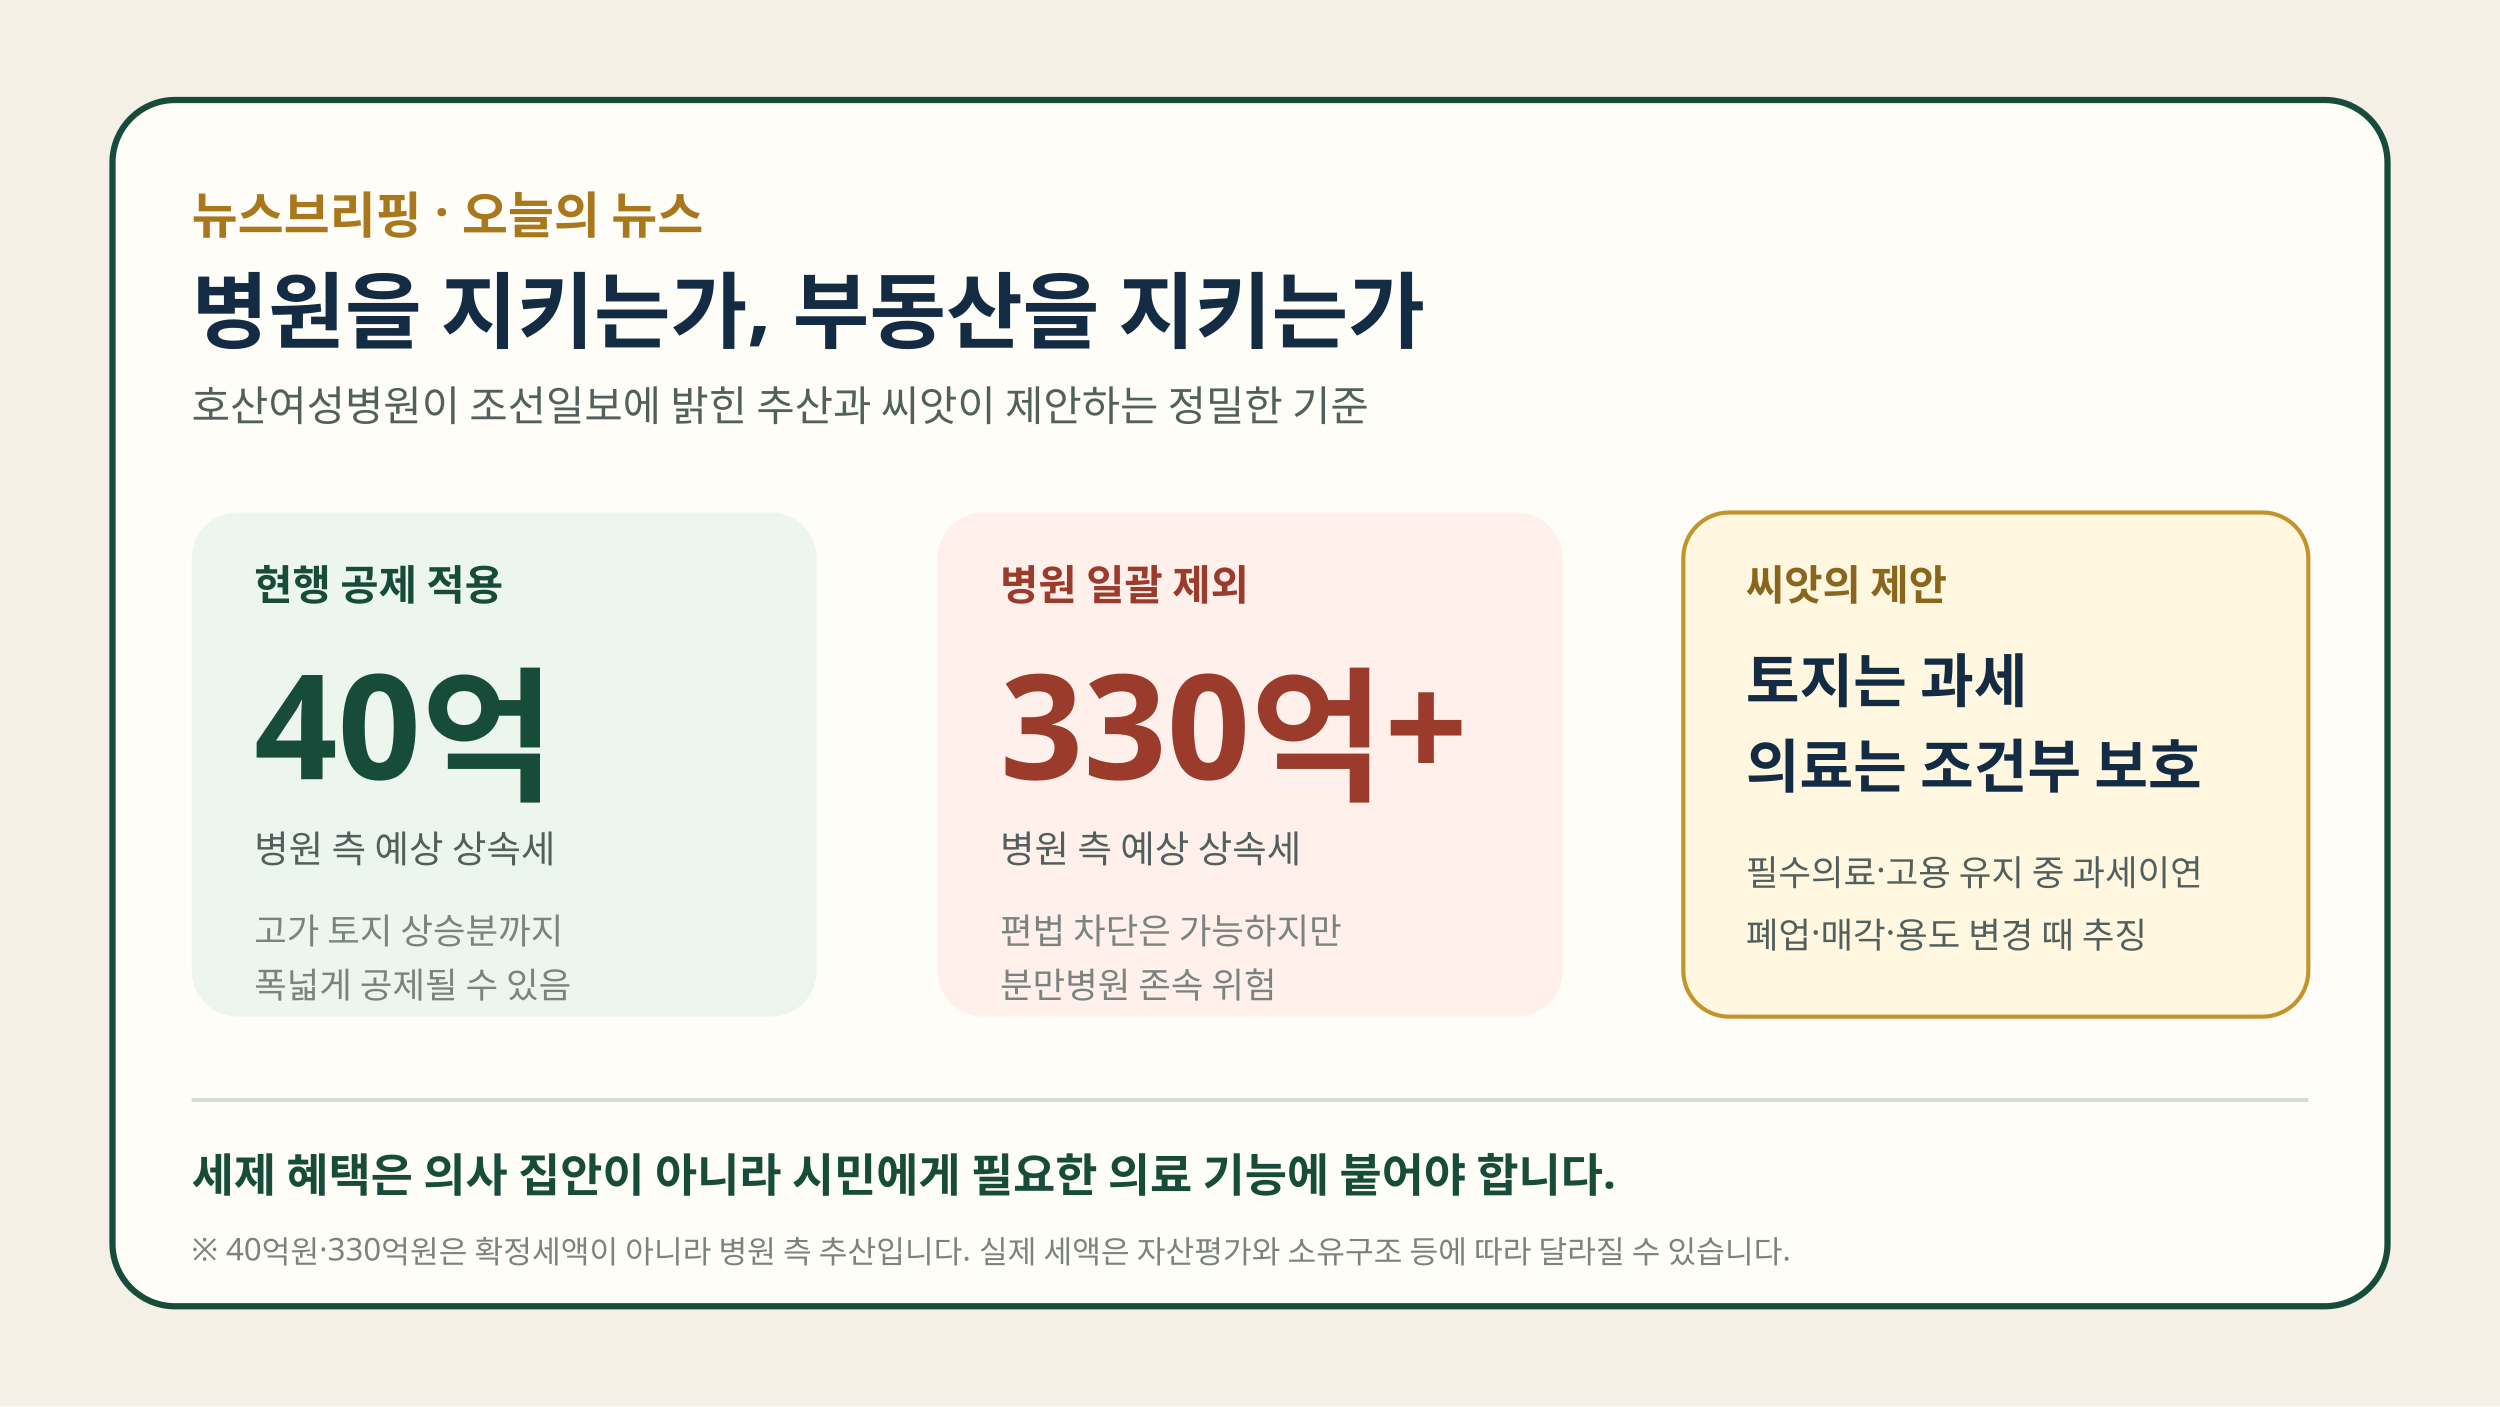
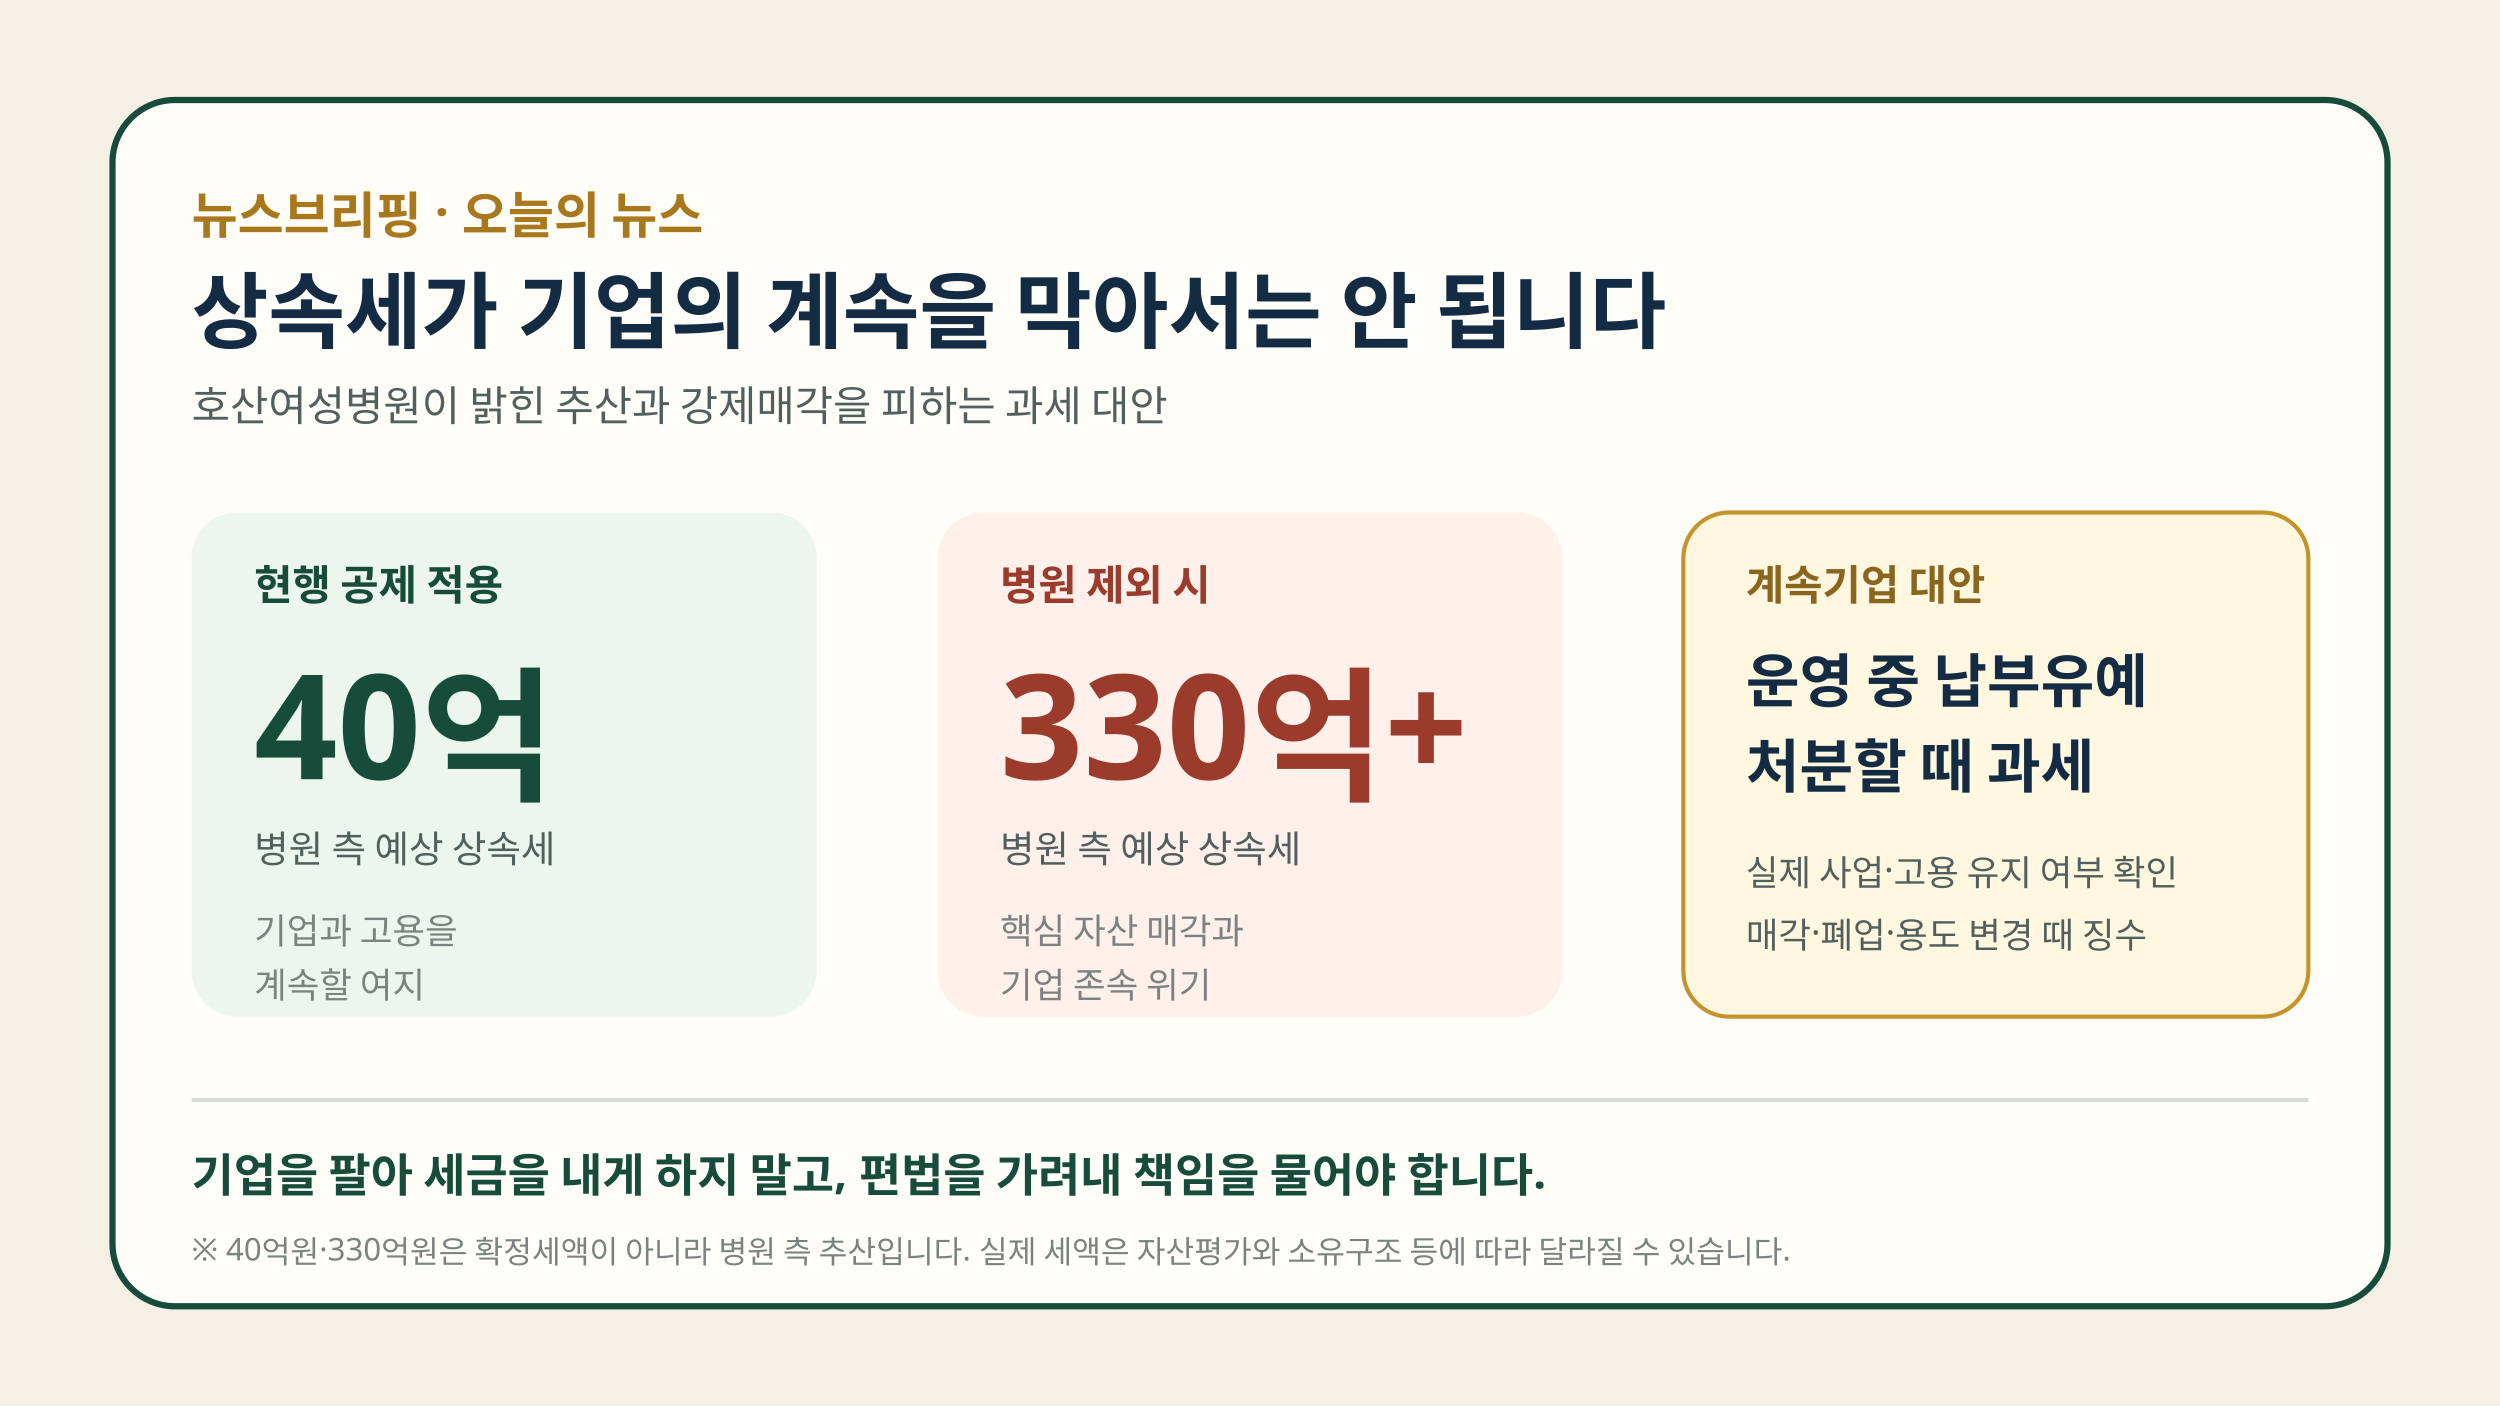
<svg xmlns="http://www.w3.org/2000/svg" width="1200" height="675" viewBox="0 0 1200 675" role="img" aria-labelledby="title desc">
  <rect width="1200" height="675" fill="#f5f0e6" />
  <rect x="54" y="48" width="1092" height="579" rx="30" fill="#fffdf7" stroke="#174c3a" stroke-width="3" />
  <text x="92" y="112" font-family="sans-serif" font-size="24" font-weight="700" fill="#a9781d">뉴스브리핑 · 오늘의 뉴스</text>
-   <text x="92" y="164" font-family="sans-serif" font-size="40" font-weight="800" fill="#132b43">병원을 지키는가, 부동산을 지키는가</text>
-   <text x="92" y="202" font-family="sans-serif" font-size="20" fill="#52605d">호산여성병원이 조선일보에 밝힌 추산과 씨앗이 제안하는 정밀한 기준</text>
+   <text x="92" y="164" font-family="sans-serif" font-size="40" font-weight="800" fill="#132b43">상속세가 기업의 계속을 막아서는 안 됩니다</text>
+   <text x="92" y="202" font-family="sans-serif" font-size="20" fill="#52605d">호산여성병원이 밝힌 추산과 강제매각을 피하는 과세 대안</text>
  <rect x="92" y="246" width="300" height="242" rx="22" fill="#edf5ef" />
  <text x="122" y="288" font-family="sans-serif" font-size="20" font-weight="700" fill="#174c3a">현행 공제 적용</text>
  <text x="122" y="374" font-family="sans-serif" font-size="70" font-weight="800" fill="#174c3a">40억</text>
  <text x="122" y="414" font-family="sans-serif" font-size="18" fill="#52605d">병원 측 예상 상속세</text>
-   <text x="122" y="453" font-family="sans-serif" font-size="17" fill="#7a837f">고가 토지 상승분까지</text>
-   <text x="122" y="479" font-family="sans-serif" font-size="17" fill="#7a837f">폭넓게 공제될 수 있음</text>
+   <text x="122" y="453" font-family="sans-serif" font-size="17" fill="#7a837f">기업과 고용을</text>
+   <text x="122" y="479" font-family="sans-serif" font-size="17" fill="#7a837f">계속할 여지</text>
  <rect x="450" y="246" width="300" height="242" rx="22" fill="#fff0eb" />
-   <text x="480" y="288" font-family="sans-serif" font-size="20" font-weight="700" fill="#9b3b2b">병원 일괄 제외</text>
+   <text x="480" y="288" font-family="sans-serif" font-size="20" font-weight="700" fill="#9b3b2b">병원 제외 시</text>
  <text x="480" y="374" font-family="sans-serif" font-size="70" font-weight="800" fill="#9b3b2b">330억+</text>
  <text x="480" y="414" font-family="sans-serif" font-size="18" fill="#52605d">병원 측 예상 상속세</text>
-   <text x="480" y="453" font-family="sans-serif" font-size="17" fill="#7a837f">편법 차단은 가능하지만</text>
-   <text x="480" y="479" font-family="sans-serif" font-size="17" fill="#7a837f">분만병원 존속 위험</text>
+   <text x="480" y="453" font-family="sans-serif" font-size="17" fill="#7a837f">핵심 자산 매각과</text>
+   <text x="480" y="479" font-family="sans-serif" font-size="17" fill="#7a837f">기업 존속 위기</text>
  <rect x="808" y="246" width="300" height="242" rx="22" fill="#fff7df" stroke="#c4942c" stroke-width="2" />
-   <text x="838" y="288" font-family="sans-serif" font-size="20" font-weight="700" fill="#8a651d">씨앗의 제안</text>
-   <text x="838" y="337" font-family="sans-serif" font-size="28" font-weight="800" fill="#132b43">토지는 과세</text>
-   <text x="838" y="378" font-family="sans-serif" font-size="28" font-weight="800" fill="#132b43">의료는 조건부 보호</text>
-   <text x="838" y="425" font-family="sans-serif" font-size="17" fill="#52605d">필수의료·고용 유지 중 과세이연</text>
-   <text x="838" y="455" font-family="sans-serif" font-size="17" fill="#52605d">폐업·매각·용도 변경 때 추징</text>
+   <text x="838" y="288" font-family="sans-serif" font-size="20" font-weight="700" fill="#8a651d">계속기업 대안</text>
+   <text x="838" y="337" font-family="sans-serif" font-size="28" font-weight="800" fill="#132b43">운영 중 납부유예</text>
+   <text x="838" y="378" font-family="sans-serif" font-size="28" font-weight="800" fill="#132b43">처분할 때 과세</text>
+   <text x="838" y="425" font-family="sans-serif" font-size="17" fill="#52605d">실제 사업·고용 유지 여부 확인</text>
+   <text x="838" y="455" font-family="sans-serif" font-size="17" fill="#52605d">매각·폐업·용도 변경 때 징수</text>
  <line x1="92" y1="528" x2="1108" y2="528" stroke="#174c3a" stroke-opacity=".18" stroke-width="2" />
-   <text x="92" y="572" font-family="sans-serif" font-size="22" font-weight="700" fill="#174c3a">세제 혜택은 의사 집안이 아니라 시민에게 필요한 의료 기능에 붙어야 합니다.</text>
+   <text x="92" y="572" font-family="sans-serif" font-size="22" font-weight="700" fill="#174c3a">기업을 팔아 세금을 내게 하지 말고, 편법을 가려내 책임을 물어야 합니다.</text>
  <text x="92" y="605" font-family="sans-serif" font-size="15" fill="#7a837f">※ 40억원·330억원은 확정세액이 아니라 병원 측 추산입니다. 실제 세액은 자산평가와 소유구조 등에 따라 달라질 수 있습니다.</text>
</svg>
